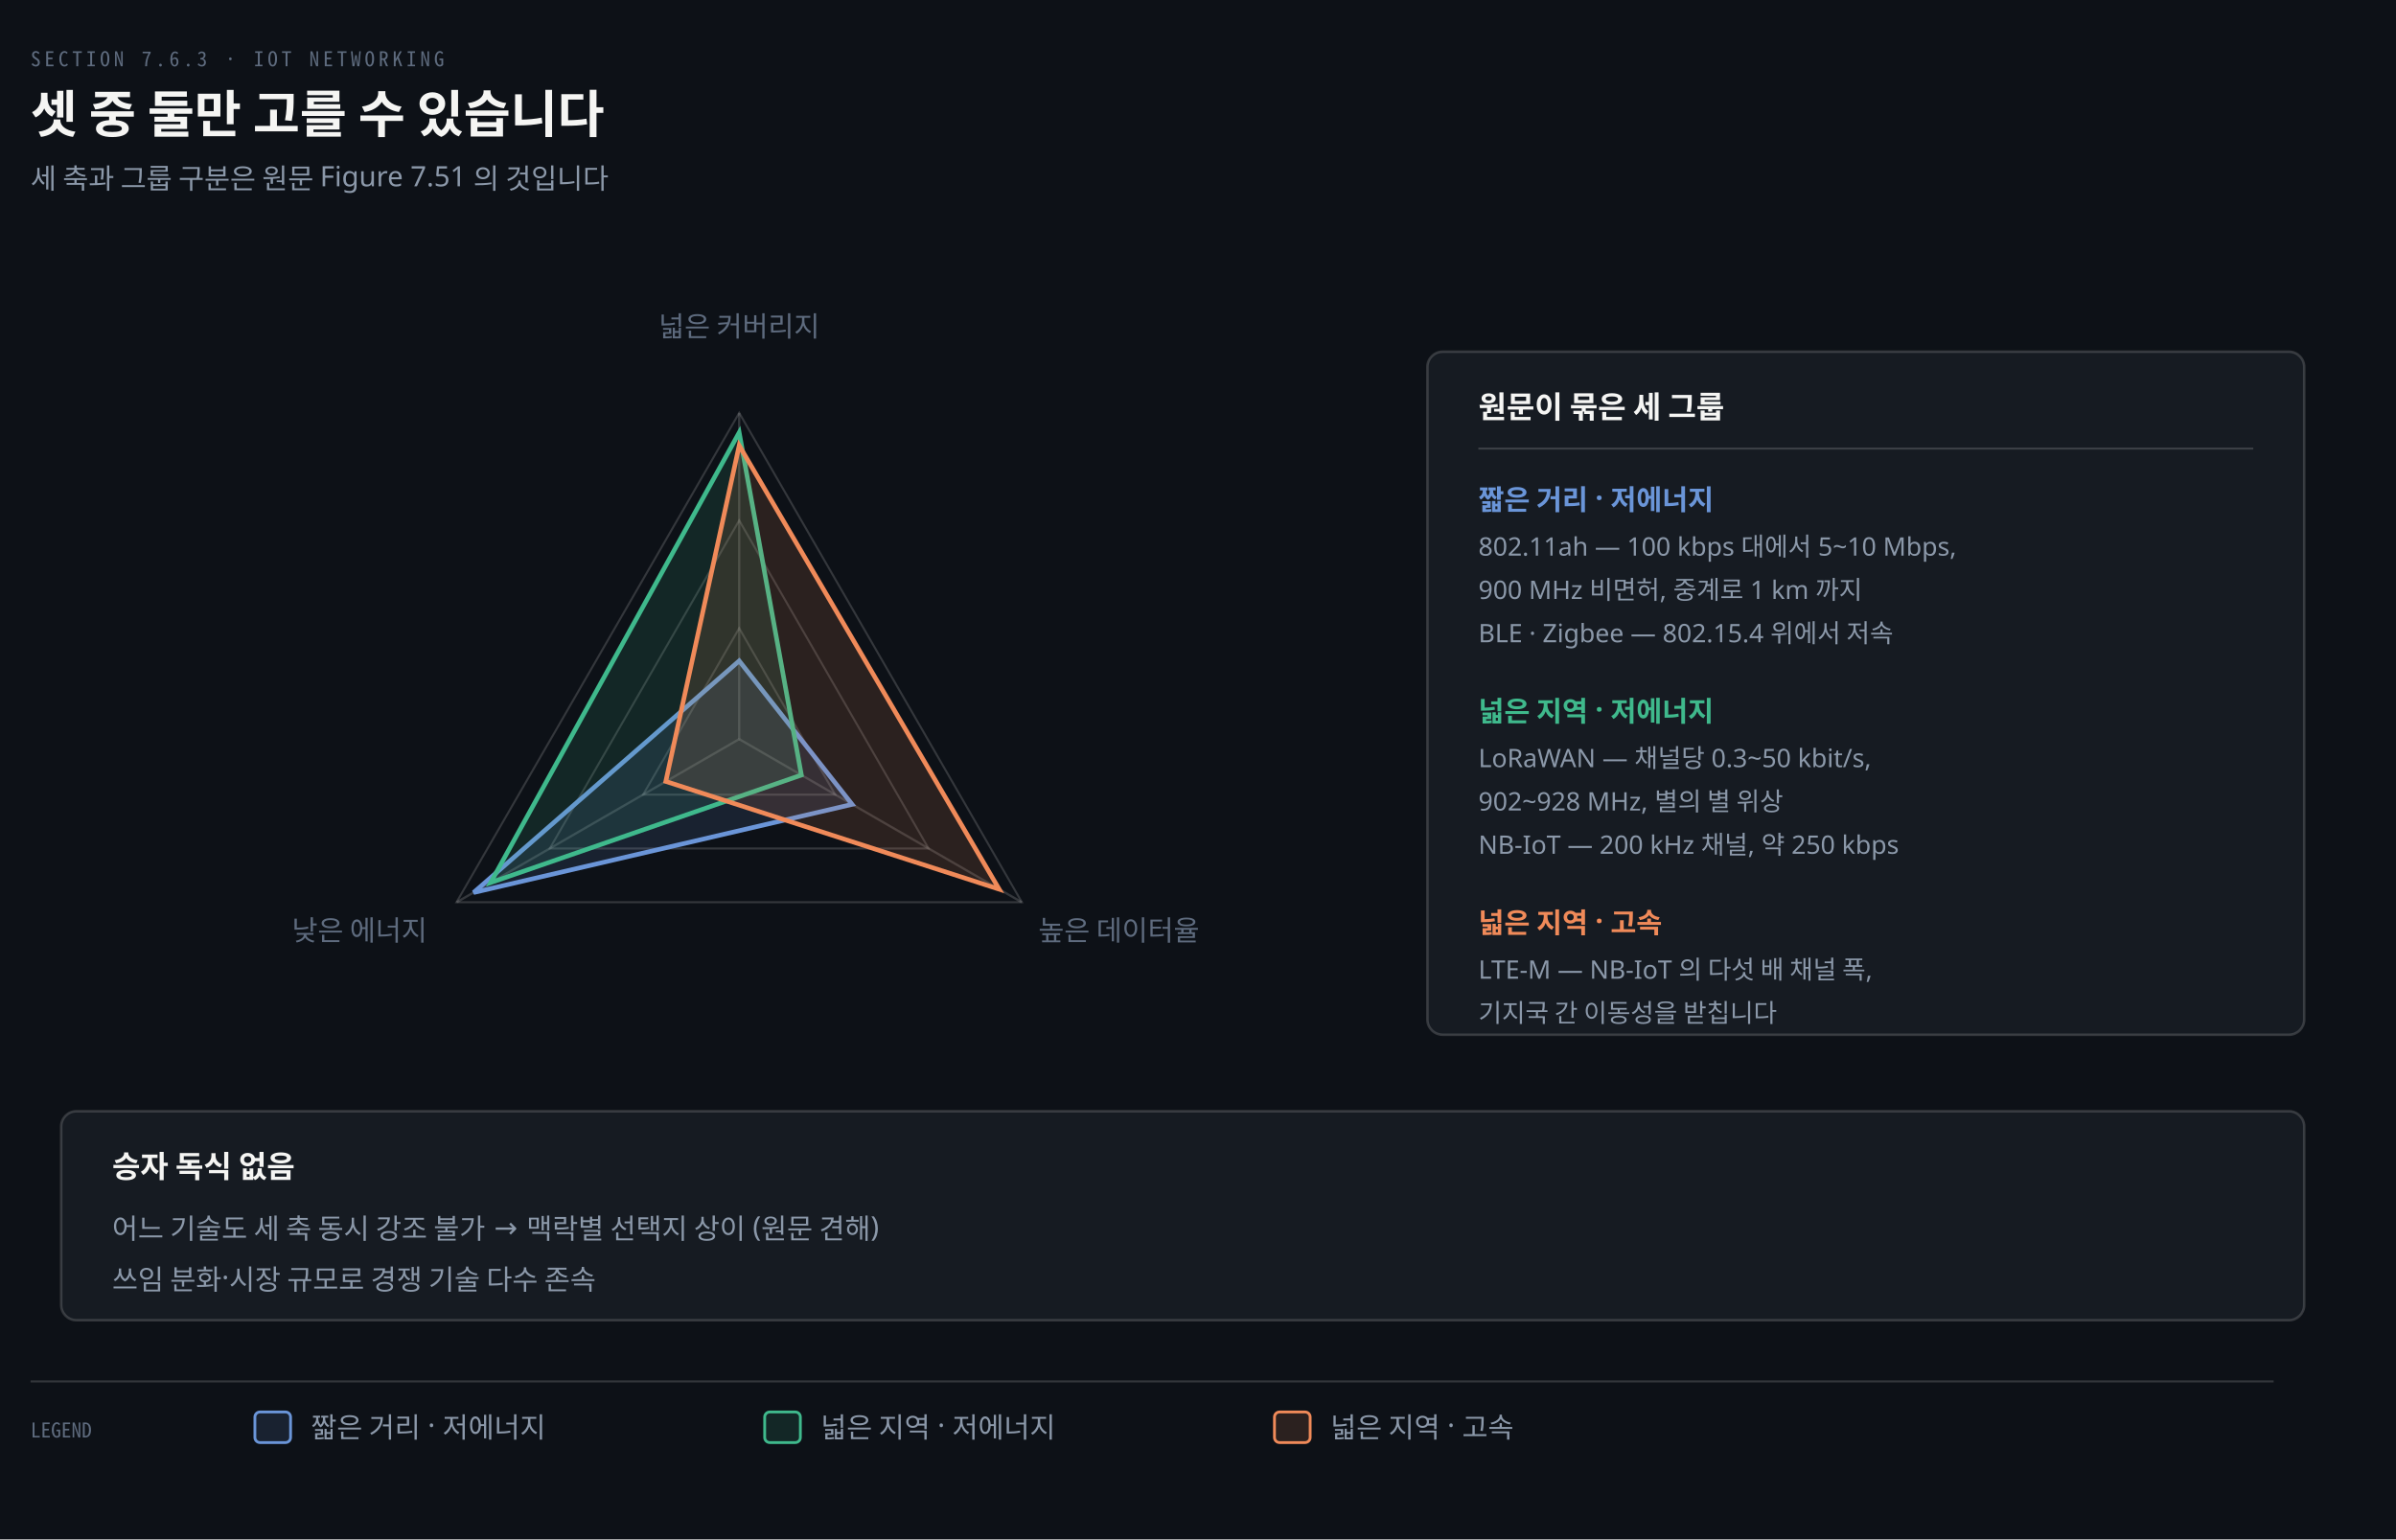
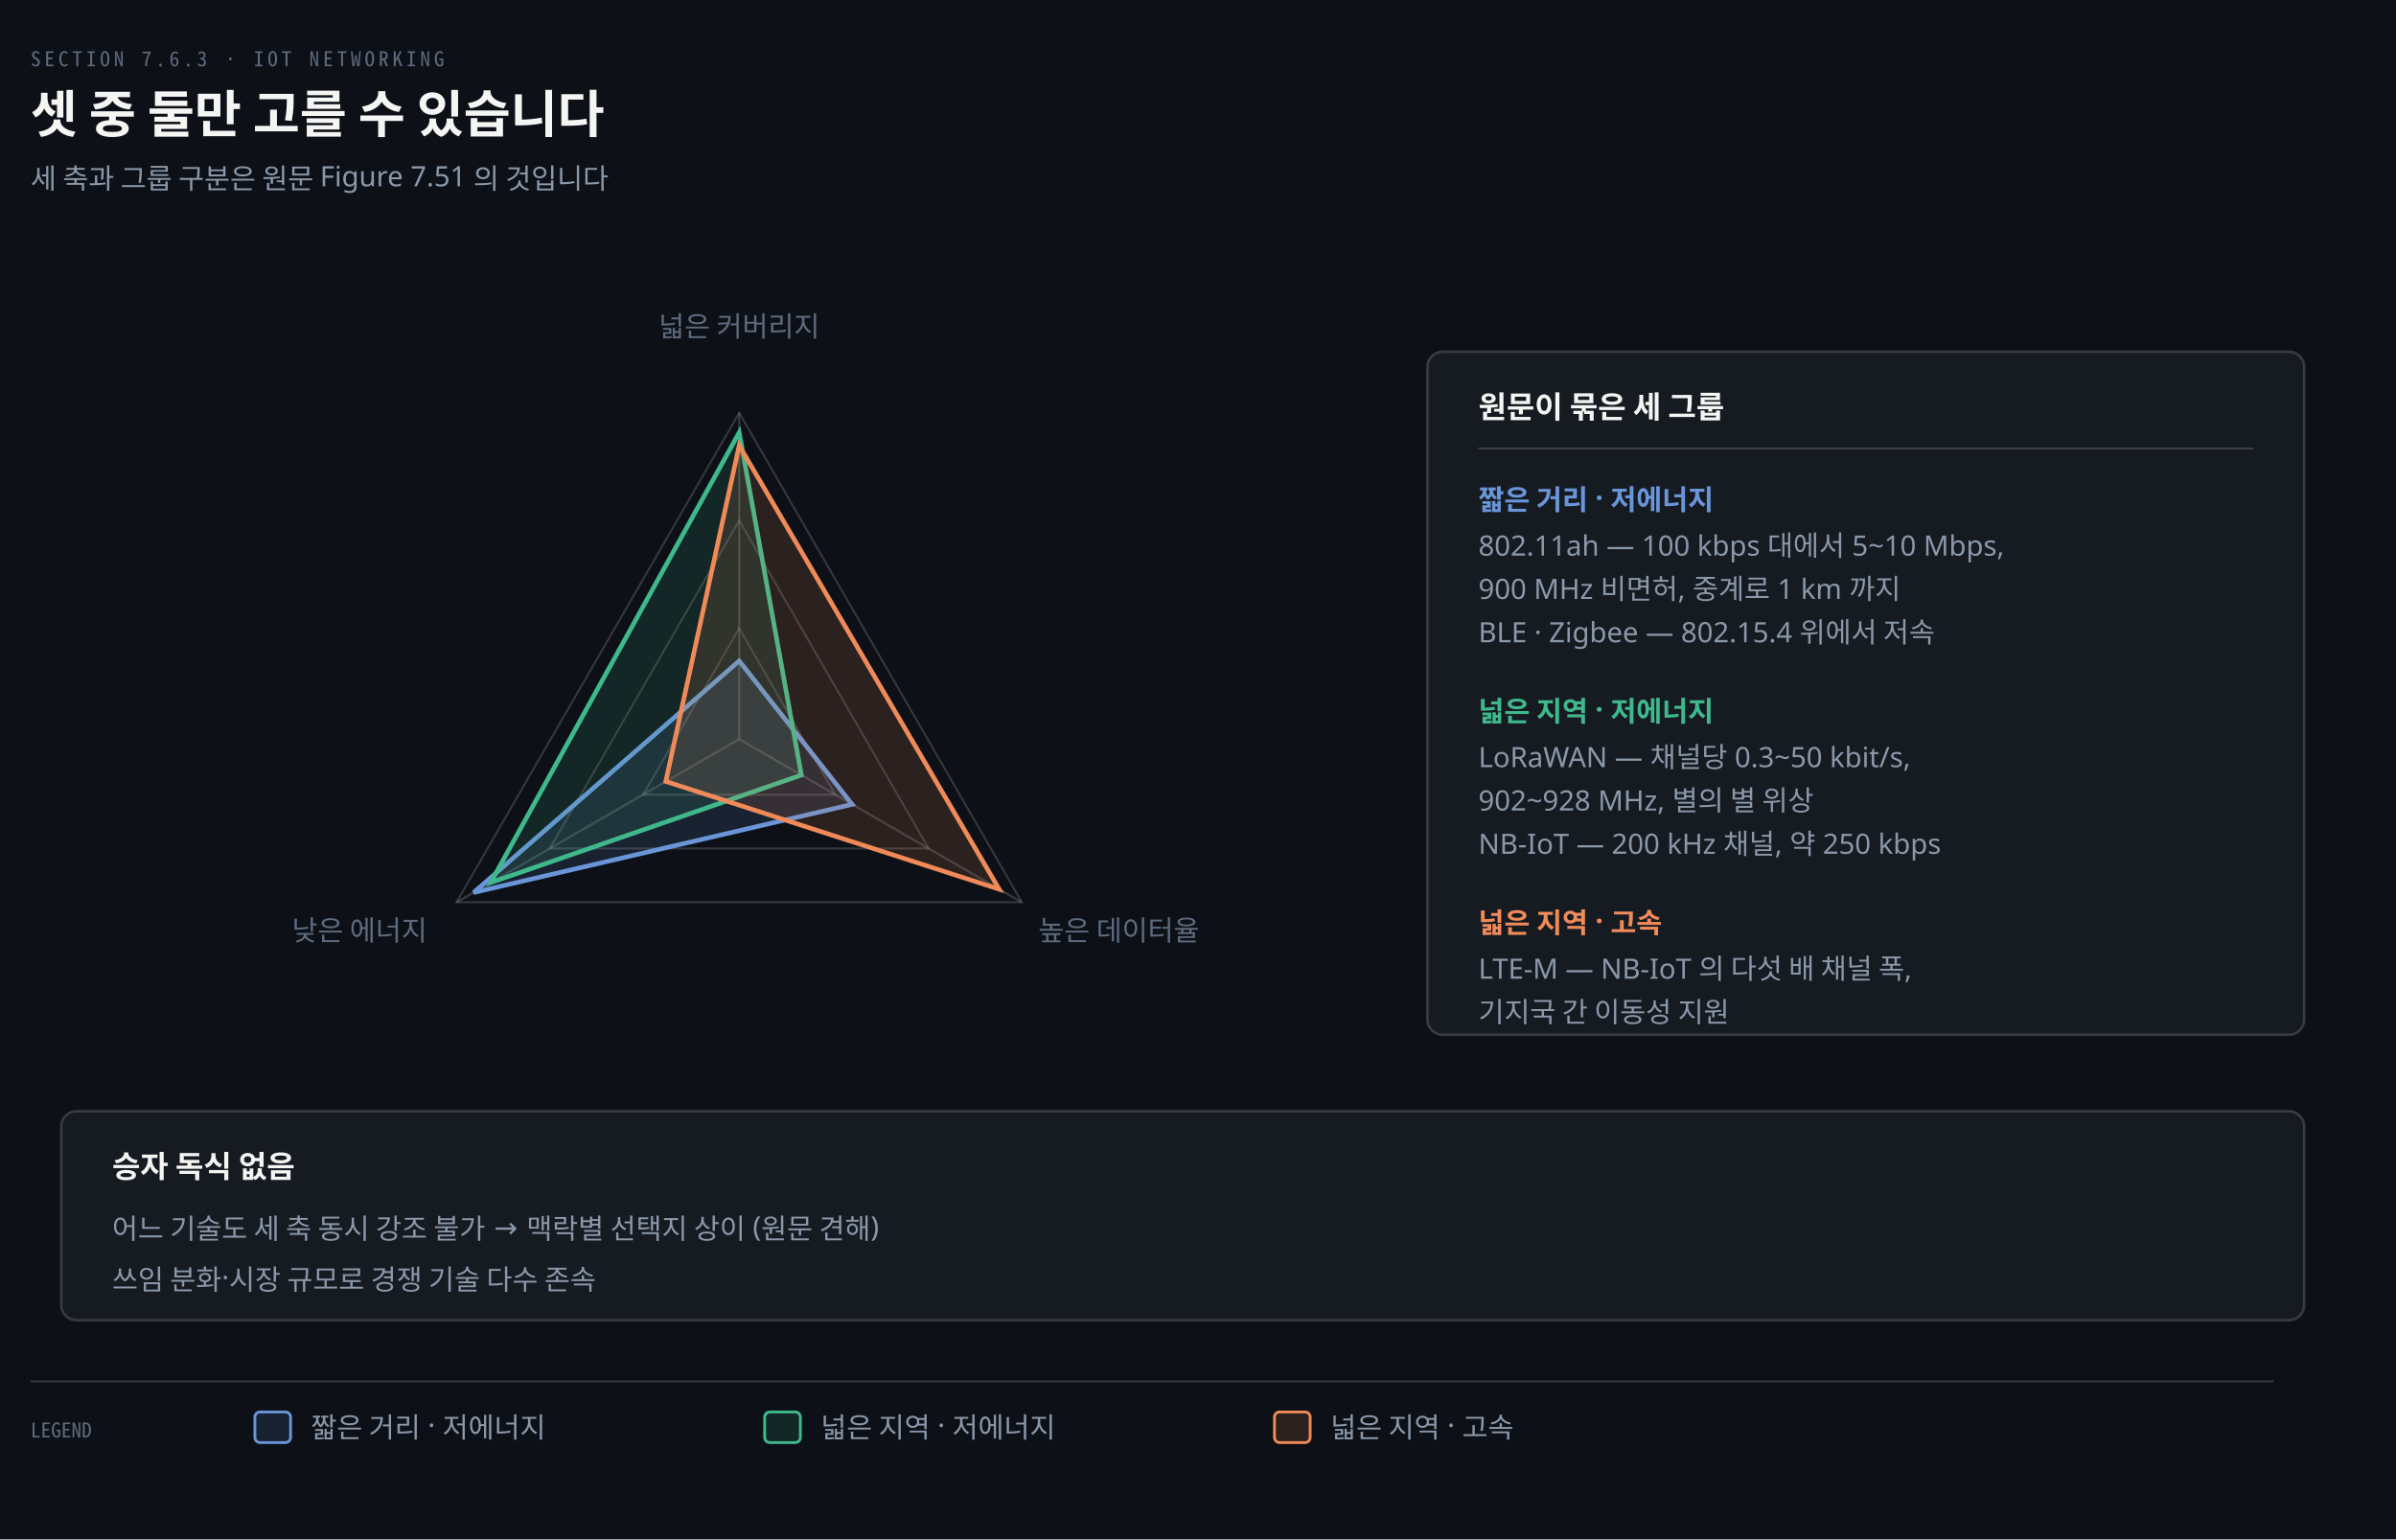
<svg xmlns="http://www.w3.org/2000/svg" viewBox="0 0 940 604" width="100%" role="img" aria-labelledby="dt dd">
  <defs>
    <marker id="ar" viewBox="0 0 8 8" refX="7" refY="4" markerWidth="6.5" markerHeight="6.5" orient="auto">
      <path d="M0 0 L8 4 L0 8 z" fill="#8B98A9" />
    </marker>
    <marker id="ok" viewBox="0 0 8 8" refX="7" refY="4" markerWidth="6.5" markerHeight="6.5" orient="auto">
      <path d="M0 0 L8 4 L0 8 z" fill="#3FB98C" />
    </marker>
    <marker id="warn" viewBox="0 0 8 8" refX="7" refY="4" markerWidth="6.5" markerHeight="6.5" orient="auto">
      <path d="M0 0 L8 4 L0 8 z" fill="#E3B341" />
    </marker>
    <marker id="bad" viewBox="0 0 8 8" refX="7" refY="4" markerWidth="6.5" markerHeight="6.5" orient="auto">
      <path d="M0 0 L8 4 L0 8 z" fill="#F0616D" />
    </marker>
    <marker id="info" viewBox="0 0 8 8" refX="7" refY="4" markerWidth="6.5" markerHeight="6.5" orient="auto">
      <path d="M0 0 L8 4 L0 8 z" fill="#6A95D8" />
    </marker>
    <marker id="acc" viewBox="0 0 8 8" refX="7" refY="4" markerWidth="6.5" markerHeight="6.5" orient="auto">
      <path d="M0 0 L8 4 L0 8 z" fill="#F08A59" />
    </marker>
    <marker id="soft" viewBox="0 0 8 8" refX="7" refY="4" markerWidth="6.5" markerHeight="6.5" orient="auto">
      <path d="M0 0 L8 4 L0 8 z" fill="#5E6B7E" />
    </marker>
  </defs>
  <rect width="940" height="604" fill="#0D1117" />
  <text x="12" y="26" font-family="'Geist Mono','Noto Sans Mono CJK KR',monospace" font-size="8" letter-spacing="0.18em" fill="#5E6B7E">SECTION 7.6.3 · IOT NETWORKING</text>
  <text x="12" y="52" font-family="'Geist','Apple SD Gothic Neo','Noto Sans KR','Malgun Gothic',sans-serif" font-size="20" font-weight="600" fill="#F5F5F3">셋 중 둘만 고를 수 있습니다</text>
  <text x="12" y="74" font-family="'Geist','Apple SD Gothic Neo','Noto Sans KR','Malgun Gothic',sans-serif" font-size="11" fill="#8B98A9">세 축과 그룹 구분은 원문 Figure 7.51 의 것입니다</text>
  <path d="M 290.0 246.5 L 327.7 311.8 L 252.3 311.8 Z" fill="none" stroke="rgba(191,192,192,0.22)" stroke-width="0.8" />
  <path d="M 290.0 204.2 L 364.3 332.9 L 215.7 332.9 Z" fill="none" stroke="rgba(191,192,192,0.22)" stroke-width="0.8" />
  <path d="M 290.0 162.0 L 400.9 354.0 L 179.1 354.0 Z" fill="none" stroke="rgba(191,192,192,0.22)" stroke-width="0.8" />
  <line x1="290" y1="290" x2="290.0" y2="162.0" stroke="rgba(191,192,192,0.22)" stroke-width="0.9" />
  <text x="290.0" y="132.0" text-anchor="middle" font-family="'Geist','Apple SD Gothic Neo','Noto Sans KR','Malgun Gothic',sans-serif" font-size="11" font-weight="400" fill="#5E6B7E">넓은 커버리지</text>
  <line x1="290" y1="290" x2="400.851" y2="354.0" stroke="rgba(191,192,192,0.22)" stroke-width="0.9" />
  <text x="438.956" y="369.0" text-anchor="middle" font-family="'Geist','Apple SD Gothic Neo','Noto Sans KR','Malgun Gothic',sans-serif" font-size="11" font-weight="400" fill="#5E6B7E">높은 데이터율</text>
  <line x1="290" y1="290" x2="179.149" y2="354.0" stroke="rgba(191,192,192,0.22)" stroke-width="0.9" />
  <text x="141.044" y="369.0" text-anchor="middle" font-family="'Geist','Apple SD Gothic Neo','Noto Sans KR','Malgun Gothic',sans-serif" font-size="11" font-weight="400" fill="#5E6B7E">낮은 에너지</text>
  <path d="M 290.0 259.3 L 334.3 315.6 L 185.8 350.2 Z" fill="#6A95D822" stroke="#6A95D8" stroke-width="1.8" />
  <path d="M 290.0 169.7 L 314.4 304.1 L 192.5 346.3 Z" fill="#3FB98C22" stroke="#3FB98C" stroke-width="1.8" />
  <path d="M 290.0 174.8 L 392.0 348.9 L 261.2 306.6 Z" fill="#F08A5922" stroke="#F08A59" stroke-width="1.8" />
  <rect x="560" y="138" width="344" height="268" rx="6" fill="#161B22" stroke="rgba(191,192,192,0.22)" stroke-width="1.0" />
  <text x="580" y="164" text-anchor="start" font-family="'Geist','Apple SD Gothic Neo','Noto Sans KR','Malgun Gothic',sans-serif" font-size="12" font-weight="600" fill="#F5F5F3">원문이 묶은 세 그룹</text>
  <line x1="580" y1="176" x2="884" y2="176" stroke="rgba(191,192,192,0.22)" stroke-width="0.8" />
  <text x="580" y="200" text-anchor="start" font-family="'Geist','Apple SD Gothic Neo','Noto Sans KR','Malgun Gothic',sans-serif" font-size="11" font-weight="600" fill="#6A95D8">짧은 거리 · 저에너지</text>
-   <text x="580" y="218" text-anchor="start" font-family="'Geist','Apple SD Gothic Neo','Noto Sans KR','Malgun Gothic',sans-serif" font-size="10" font-weight="400" fill="#8B98A9">802.11ah — 100 kbps 대에서 5~10 Mbps,</text>
-   <text x="580" y="235" text-anchor="start" font-family="'Geist','Apple SD Gothic Neo','Noto Sans KR','Malgun Gothic',sans-serif" font-size="10" font-weight="400" fill="#8B98A9">900 MHz 비면허, 중계로 1 km 까지</text>
-   <text x="580" y="252" text-anchor="start" font-family="'Geist','Apple SD Gothic Neo','Noto Sans KR','Malgun Gothic',sans-serif" font-size="10" font-weight="400" fill="#8B98A9">BLE · Zigbee — 802.15.4 위에서 저속</text>
+   <text x="580" y="218" text-anchor="start" font-family="'Geist','Apple SD Gothic Neo','Noto Sans KR','Malgun Gothic',sans-serif" font-size="11" font-weight="400" fill="#8B98A9">802.11ah — 100 kbps 대에서 5~10 Mbps,</text>
+   <text x="580" y="235" text-anchor="start" font-family="'Geist','Apple SD Gothic Neo','Noto Sans KR','Malgun Gothic',sans-serif" font-size="11" font-weight="400" fill="#8B98A9">900 MHz 비면허, 중계로 1 km 까지</text>
+   <text x="580" y="252" text-anchor="start" font-family="'Geist','Apple SD Gothic Neo','Noto Sans KR','Malgun Gothic',sans-serif" font-size="11" font-weight="400" fill="#8B98A9">BLE · Zigbee — 802.15.4 위에서 저속</text>
  <text x="580" y="283" text-anchor="start" font-family="'Geist','Apple SD Gothic Neo','Noto Sans KR','Malgun Gothic',sans-serif" font-size="11" font-weight="600" fill="#3FB98C">넓은 지역 · 저에너지</text>
-   <text x="580" y="301" text-anchor="start" font-family="'Geist','Apple SD Gothic Neo','Noto Sans KR','Malgun Gothic',sans-serif" font-size="10" font-weight="400" fill="#8B98A9">LoRaWAN — 채널당 0.3~50 kbit/s,</text>
-   <text x="580" y="318" text-anchor="start" font-family="'Geist','Apple SD Gothic Neo','Noto Sans KR','Malgun Gothic',sans-serif" font-size="10" font-weight="400" fill="#8B98A9">902~928 MHz, 별의 별 위상</text>
-   <text x="580" y="335" text-anchor="start" font-family="'Geist','Apple SD Gothic Neo','Noto Sans KR','Malgun Gothic',sans-serif" font-size="10" font-weight="400" fill="#8B98A9">NB-IoT — 200 kHz 채널, 약 250 kbps</text>
+   <text x="580" y="301" text-anchor="start" font-family="'Geist','Apple SD Gothic Neo','Noto Sans KR','Malgun Gothic',sans-serif" font-size="11" font-weight="400" fill="#8B98A9">LoRaWAN — 채널당 0.3~50 kbit/s,</text>
+   <text x="580" y="318" text-anchor="start" font-family="'Geist','Apple SD Gothic Neo','Noto Sans KR','Malgun Gothic',sans-serif" font-size="11" font-weight="400" fill="#8B98A9">902~928 MHz, 별의 별 위상</text>
+   <text x="580" y="335" text-anchor="start" font-family="'Geist','Apple SD Gothic Neo','Noto Sans KR','Malgun Gothic',sans-serif" font-size="11" font-weight="400" fill="#8B98A9">NB-IoT — 200 kHz 채널, 약 250 kbps</text>
  <text x="580" y="366" text-anchor="start" font-family="'Geist','Apple SD Gothic Neo','Noto Sans KR','Malgun Gothic',sans-serif" font-size="11" font-weight="600" fill="#F08A59">넓은 지역 · 고속</text>
-   <text x="580" y="384" text-anchor="start" font-family="'Geist','Apple SD Gothic Neo','Noto Sans KR','Malgun Gothic',sans-serif" font-size="10" font-weight="400" fill="#8B98A9">LTE-M — NB-IoT 의 다섯 배 채널 폭,</text>
-   <text x="580" y="401" text-anchor="start" font-family="'Geist','Apple SD Gothic Neo','Noto Sans KR','Malgun Gothic',sans-serif" font-size="10" font-weight="400" fill="#8B98A9">기지국 간 이동성을 받칩니다</text>
+   <text x="580" y="384" text-anchor="start" font-family="'Geist','Apple SD Gothic Neo','Noto Sans KR','Malgun Gothic',sans-serif" font-size="11" font-weight="400" fill="#8B98A9">LTE-M — NB-IoT 의 다섯 배 채널 폭,</text>
+   <text x="580" y="401" text-anchor="start" font-family="'Geist','Apple SD Gothic Neo','Noto Sans KR','Malgun Gothic',sans-serif" font-size="11" font-weight="400" fill="#8B98A9">기지국 간 이동성 지원</text>
  <rect x="24" y="436" width="880" height="82" rx="6" fill="#161B22" stroke="rgba(191,192,192,0.22)" stroke-width="1.0" />
  <text x="44" y="462" text-anchor="start" font-family="'Geist','Apple SD Gothic Neo','Noto Sans KR','Malgun Gothic',sans-serif" font-size="12" font-weight="600" fill="#F5F5F3">승자 독식 없음</text>
  <text x="44" y="486" text-anchor="start" font-family="'Geist','Apple SD Gothic Neo','Noto Sans KR','Malgun Gothic',sans-serif" font-size="11" font-weight="400" fill="#8B98A9">어느 기술도 세 축 동시 강조 불가 → 맥락별 선택지 상이 (원문 견해)</text>
  <text x="44" y="506" text-anchor="start" font-family="'Geist','Apple SD Gothic Neo','Noto Sans KR','Malgun Gothic',sans-serif" font-size="11" font-weight="400" fill="#8B98A9">쓰임 분화·시장 규모로 경쟁 기술 다수 존속</text>
  <line x1="12" y1="542" x2="892" y2="542" stroke="rgba(191,192,192,0.22)" stroke-width="0.8" />
  <text x="12" y="564" text-anchor="start" font-family="'Geist Mono','Noto Sans Mono CJK KR',monospace" font-size="8" font-weight="400" fill="#5E6B7E">LEGEND</text>
  <rect x="100" y="554" width="14" height="12" rx="2" fill="#6A95D822" stroke="#6A95D8" stroke-width="1.1" />
  <text x="122" y="564" text-anchor="start" font-family="'Geist','Apple SD Gothic Neo','Noto Sans KR','Malgun Gothic',sans-serif" font-size="11" font-weight="400" fill="#8B98A9">짧은 거리 · 저에너지</text>
  <rect x="300" y="554" width="14" height="12" rx="2" fill="#3FB98C22" stroke="#3FB98C" stroke-width="1.1" />
  <text x="322" y="564" text-anchor="start" font-family="'Geist','Apple SD Gothic Neo','Noto Sans KR','Malgun Gothic',sans-serif" font-size="11" font-weight="400" fill="#8B98A9">넓은 지역 · 저에너지</text>
  <rect x="500" y="554" width="14" height="12" rx="2" fill="#F08A5922" stroke="#F08A59" stroke-width="1.1" />
  <text x="522" y="564" text-anchor="start" font-family="'Geist','Apple SD Gothic Neo','Noto Sans KR','Malgun Gothic',sans-serif" font-size="11" font-weight="400" fill="#8B98A9">넓은 지역 · 고속</text>
</svg>
